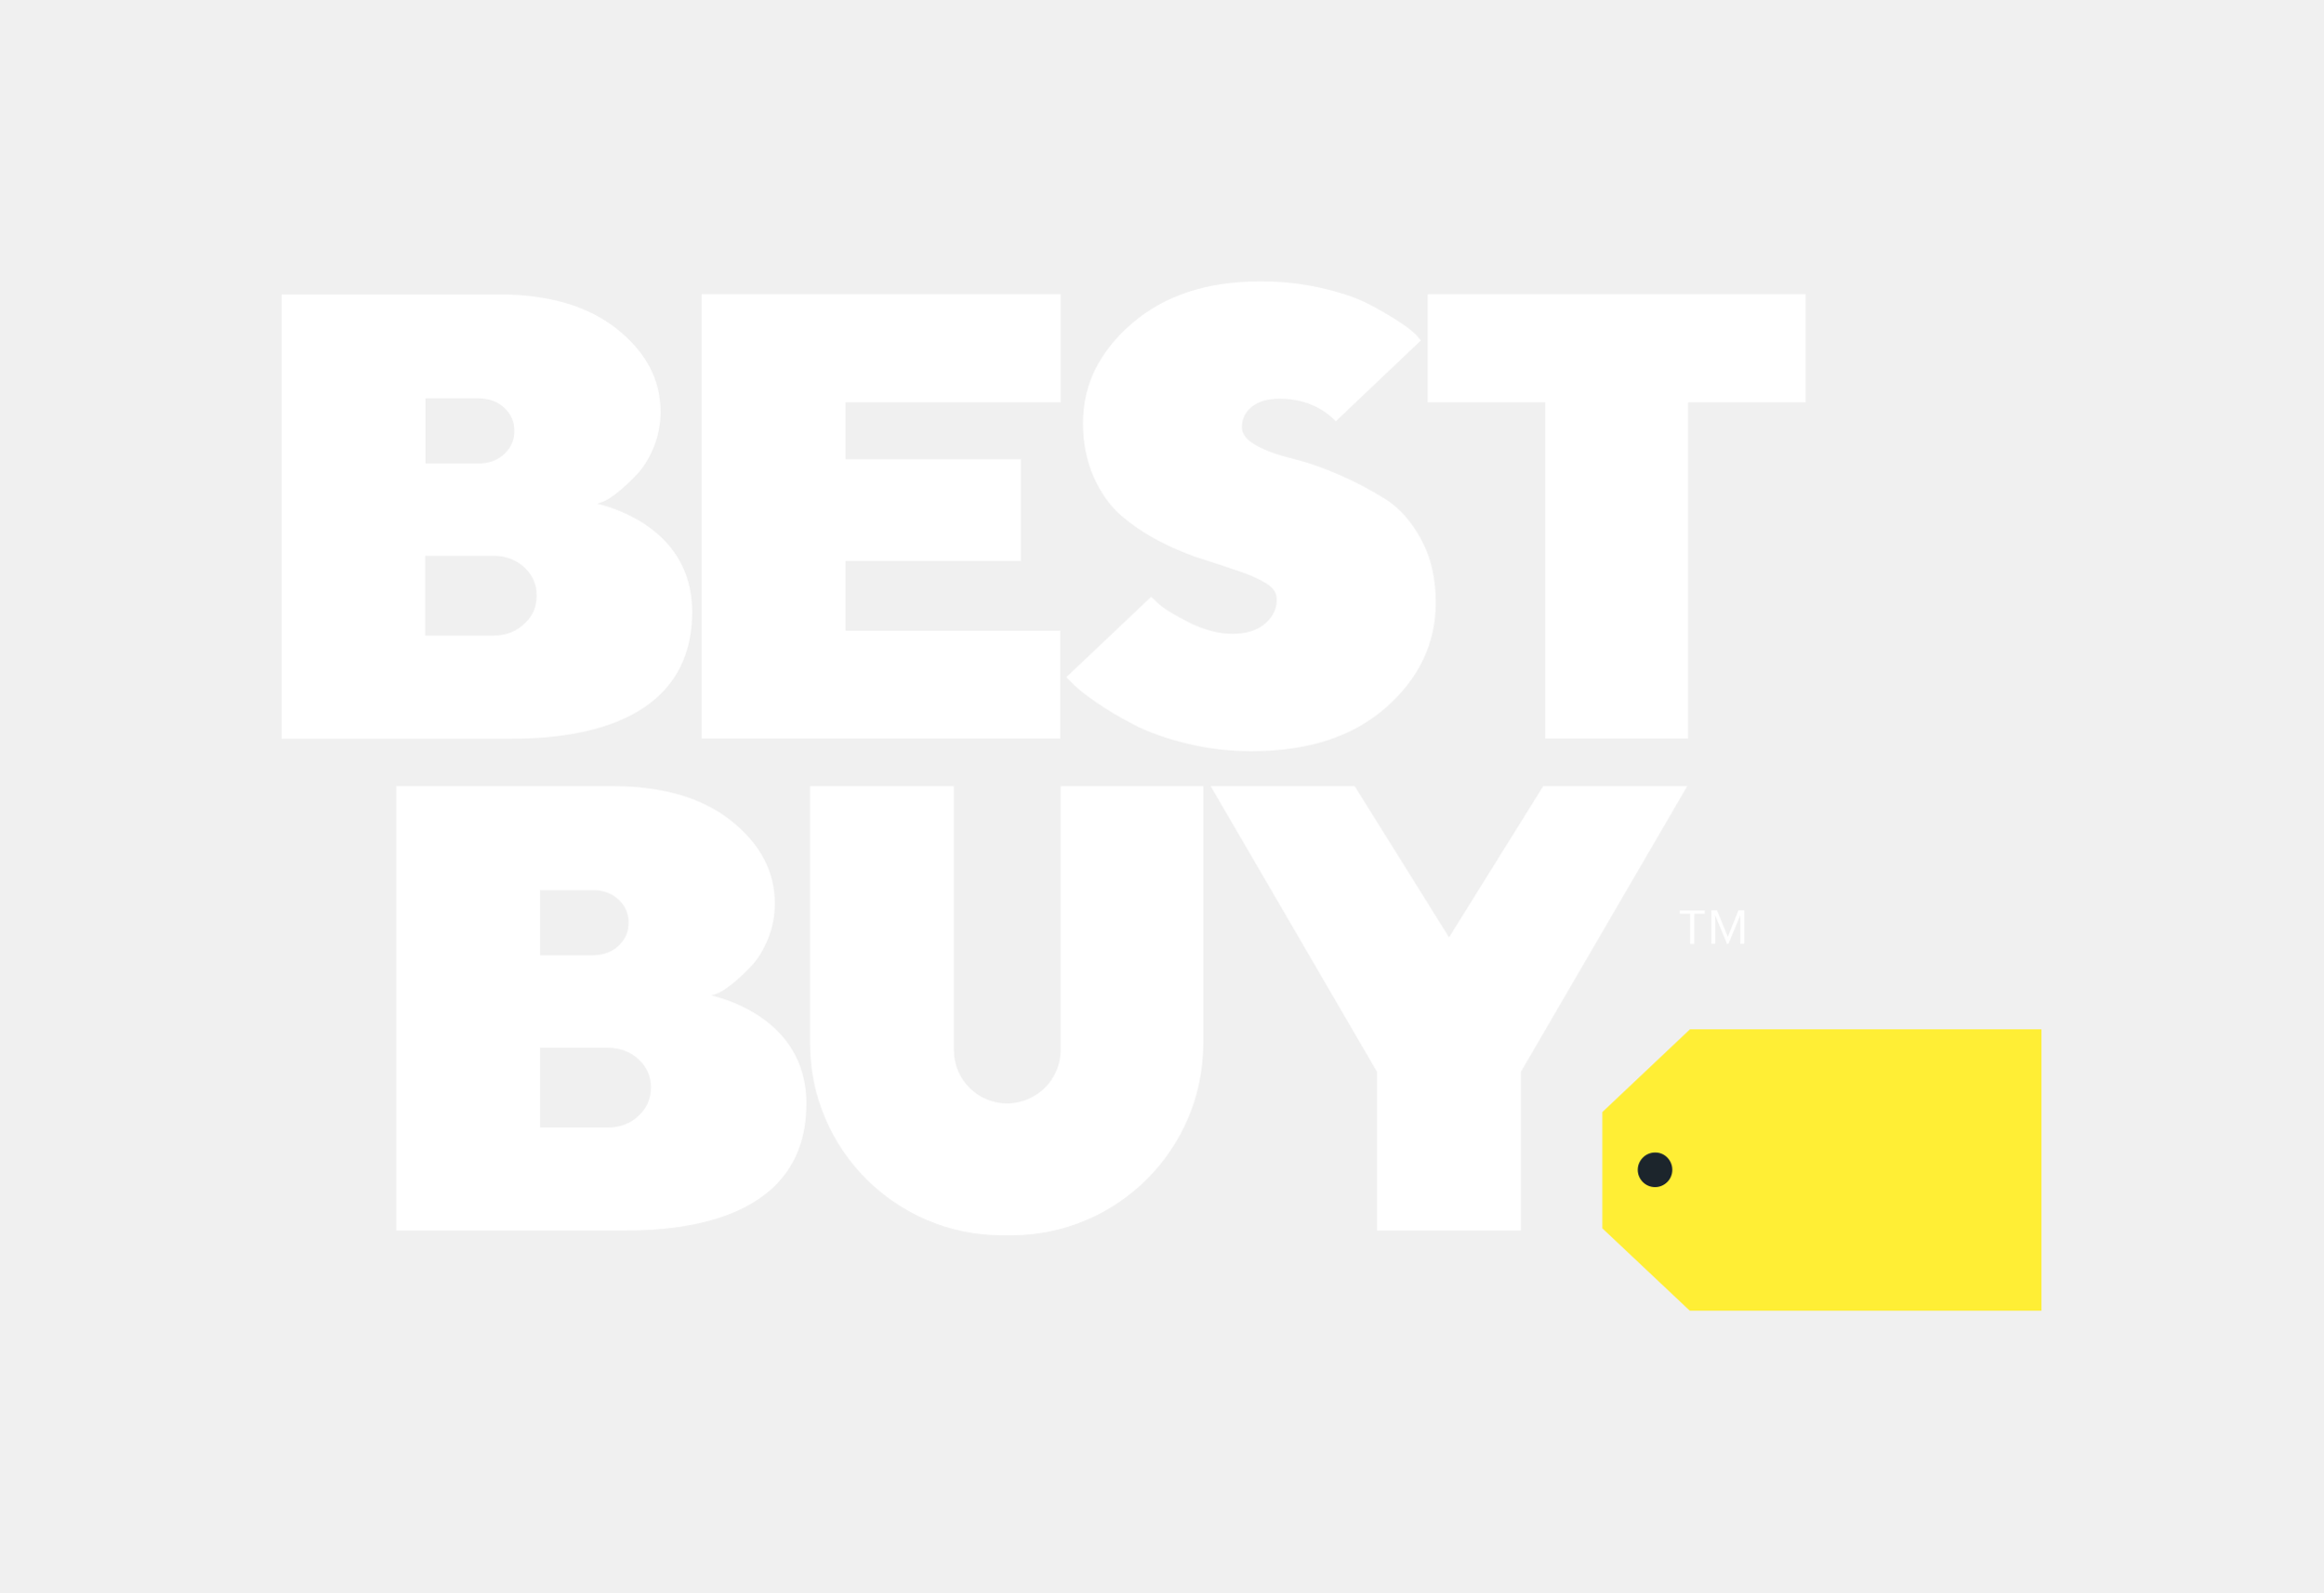
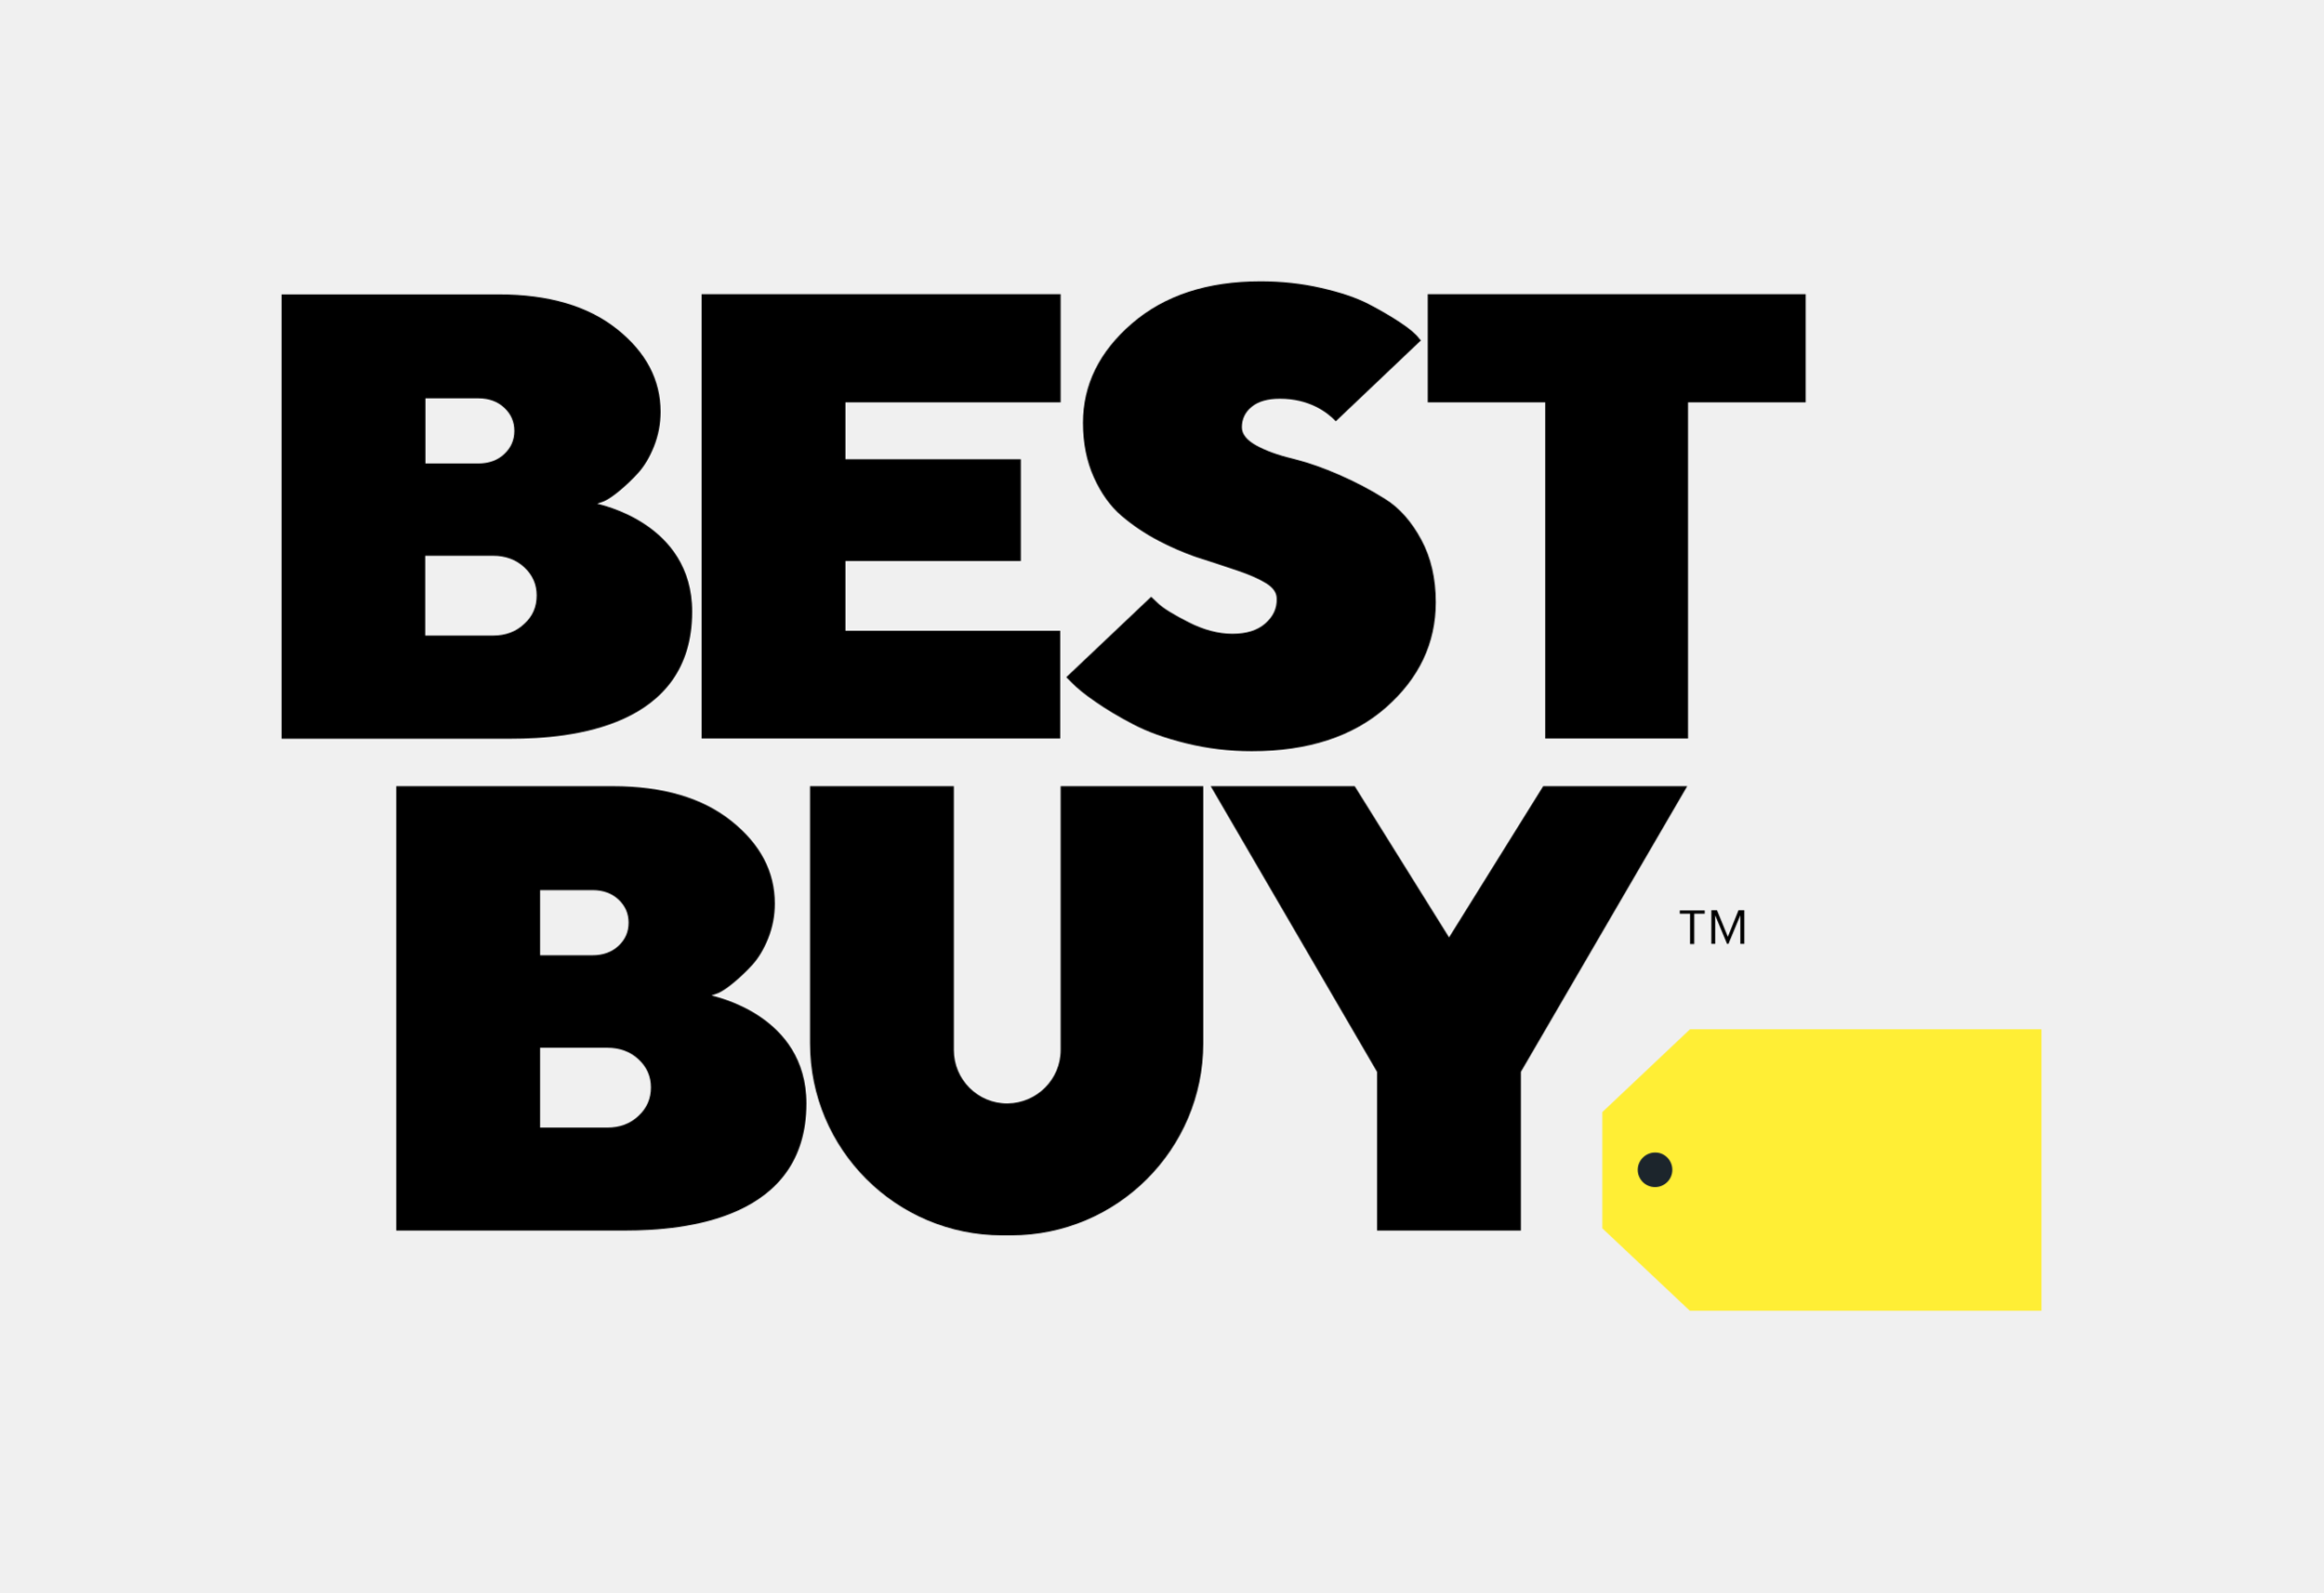
<svg xmlns="http://www.w3.org/2000/svg" version="1.1" id="Layer_1" x="0px" y="0px" viewBox="0 0 1154.9 791.9" style="enable-background:new 0 0 1154.9 791.9;" xml:space="preserve">
  <style type="text/css">
	.st0{fill:#FFEE35;}
- 	.st1{fill:#FFFFFF;}
+ 	.st1{fill:#000000;}
	.st2{fill:#1C252C;}
</style>
  <g>
    <polygon class="st0" points="840.2,511.9 1014.9,511.9 1014.9,651.9 840.1,651.9 796.6,610.9 796.6,553.1  " />
    <path class="st1" d="M296.9,250.5l3.4-1.2c2.2-1,4.8-2.8,7.8-5.3c3-2.5,6.1-5.4,9.1-8.7c3-3.3,5.7-7.7,7.9-13.2   c2.2-5.5,3.3-11.3,3.3-17.3c0-15.9-7.2-29.6-21.6-41.1c-14.4-11.5-34-17.3-58.9-17.3H140v221h114.2c29.3,0,89.9-5.5,89.9-63.2   C344.1,260,297.9,250.9,296.9,250.5 M211.5,198.1h26.3c5.3,0,9.6,1.6,12.9,4.7c3.3,3.1,5,6.9,5,11.5c0,4.6-1.7,8.4-5,11.5   c-3.3,3.1-7.6,4.7-12.9,4.7h-26.3V198.1z M260.6,310.3c-4.1,3.9-9.3,5.8-15.5,5.8h-33.7v-39.7h33.7c6.2,0,11.4,1.9,15.5,5.7   c4.1,3.8,6.2,8.5,6.2,14C266.8,301.8,264.8,306.5,260.6,310.3" />
    <path class="st1" d="M353.7,495.1l3.4-1.2c2.2-1,4.8-2.8,7.8-5.3c3-2.5,6.1-5.4,9.1-8.7c3-3.3,5.7-7.7,7.9-13.2   c2.2-5.5,3.3-11.3,3.3-17.3c0-15.9-7.2-29.6-21.6-41.1c-14.4-11.5-34-17.3-58.9-17.3H197v221h114c29.3,0,89.9-5.5,89.9-63.2   C400.9,504.6,354.7,495.5,353.7,495.1 M268.5,442.7h26.1c5.3,0,9.6,1.6,12.9,4.7c3.3,3.1,5,6.9,5,11.5s-1.7,8.4-5,11.5   c-3.3,3.1-7.7,4.7-12.9,4.7h-26.1V442.7z M317.4,555c-4.1,3.9-9.3,5.8-15.5,5.8h-33.4v-39.7h33.4c6.2,0,11.4,1.9,15.5,5.7   c4.1,3.8,6.2,8.5,6.2,14C323.6,546.4,321.6,551.1,317.4,555" />
    <polygon class="st1" points="527.1,313.7 420.3,313.7 420.3,279 507.5,279 507.5,228.4 420.3,228.4 420.3,200.1 527.3,200.1    527.3,146.3 348.8,146.3 348.8,367.3 527.1,367.3  " />
    <polygon class="st1" points="709.8,146.3 709.8,200.1 768.2,200.1 768.2,367.3 839.2,367.3 839.2,200.1 897.7,200.1 897.7,146.3     " />
    <path class="st1" d="M629,310.1c-3.9,3.4-9.3,5.1-16.3,5.1c-6.9,0-14.2-1.9-21.7-5.7c-7.5-3.8-12.5-6.9-15-9.2   c-1.4-1.3-2.7-2.5-3.7-3.5l-42.2,40l2.7,2.7c2.6,2.7,6.5,5.9,11.9,9.6c5.3,3.7,11.5,7.4,18.6,11.1c7,3.7,15.8,6.9,26.4,9.5   c10.5,2.6,21.4,3.9,32.6,3.9c27.9,0,50.2-7.2,66.7-21.7c16.5-14.5,24.8-32,24.8-52.4c0-11.8-2.4-22.2-7.2-31.1   c-4.8-8.9-10.7-15.7-17.9-20.2c-7.1-4.5-14.9-8.6-23.2-12.2c-7.6-3.3-14.7-5.8-21.3-7.5c-0.6-0.2-1.3-0.3-1.9-0.5   c-7.1-1.7-13.1-3.9-17.8-6.5c-4.7-2.6-7.1-5.6-7.1-9c0-4.1,1.6-7.5,4.9-10.2c3.3-2.7,8-4,14-4c14.4,0,23.3,6.5,27.8,11.2l42.3-40.2   l-0.8-0.9c-1.8-2.4-5-5.1-9.6-8.1c-4.5-3-9.8-6.1-15.8-9.2c-6-3.1-13.8-5.7-23.4-7.9c-9.6-2.2-19.6-3.3-30.1-3.3   c-26.5,0-47.8,7-64,21c-16.2,14-24.3,30.5-24.3,49.4c0,10.1,1.8,19.1,5.4,27.1c3.6,8,8.2,14.4,13.7,19.1   c5.5,4.7,11.7,8.9,18.6,12.5c5.7,3,11.5,5.5,17.3,7.6c1.1,0.4,2.2,0.8,3.3,1.1c6.9,2.2,13.2,4.3,18.8,6.2   c5.6,1.9,10.2,3.9,13.8,6.1c3.6,2.2,5.4,4.7,5.4,7.7C634.9,302.6,632.9,306.7,629,310.1" />
    <path class="st1" d="M527.3,522.2c0,14.6-11.8,26.4-26.4,26.6c-14.7,0.1-26.7-11.8-26.7-26.6V391h-71.5v127.9   c0,52.7,42.8,95.5,95.5,95.5h4.5c52.7,0,95.5-42.8,95.5-95.5V391h-70.9V522.2z" />
    <polygon class="st1" points="720.4,466.2 673.5,391 601.9,391 684.6,533.1 684.6,612 756.1,612 756.1,533.1 838.8,391 767.2,391     " />
    <path class="st2" d="M831.4,581.8c0,4.8-3.9,8.6-8.6,8.6c-4.8,0-8.6-3.9-8.6-8.6s3.9-8.6,8.6-8.6   C827.5,573.1,831.4,577,831.4,581.8" />
    <path class="st1" d="M840.3,454.4h-5.2v-1.6h12.4v1.6h-5.2v15.1h-2.1V454.4z M850.7,452.7h2.9l5.4,13.2l5.3-13.2h2.9v16.7h-2v-14.2   l-5.9,14.2h-0.7l-5.9-14.2v14.2h-1.9V452.7z" />
  </g>
</svg>
